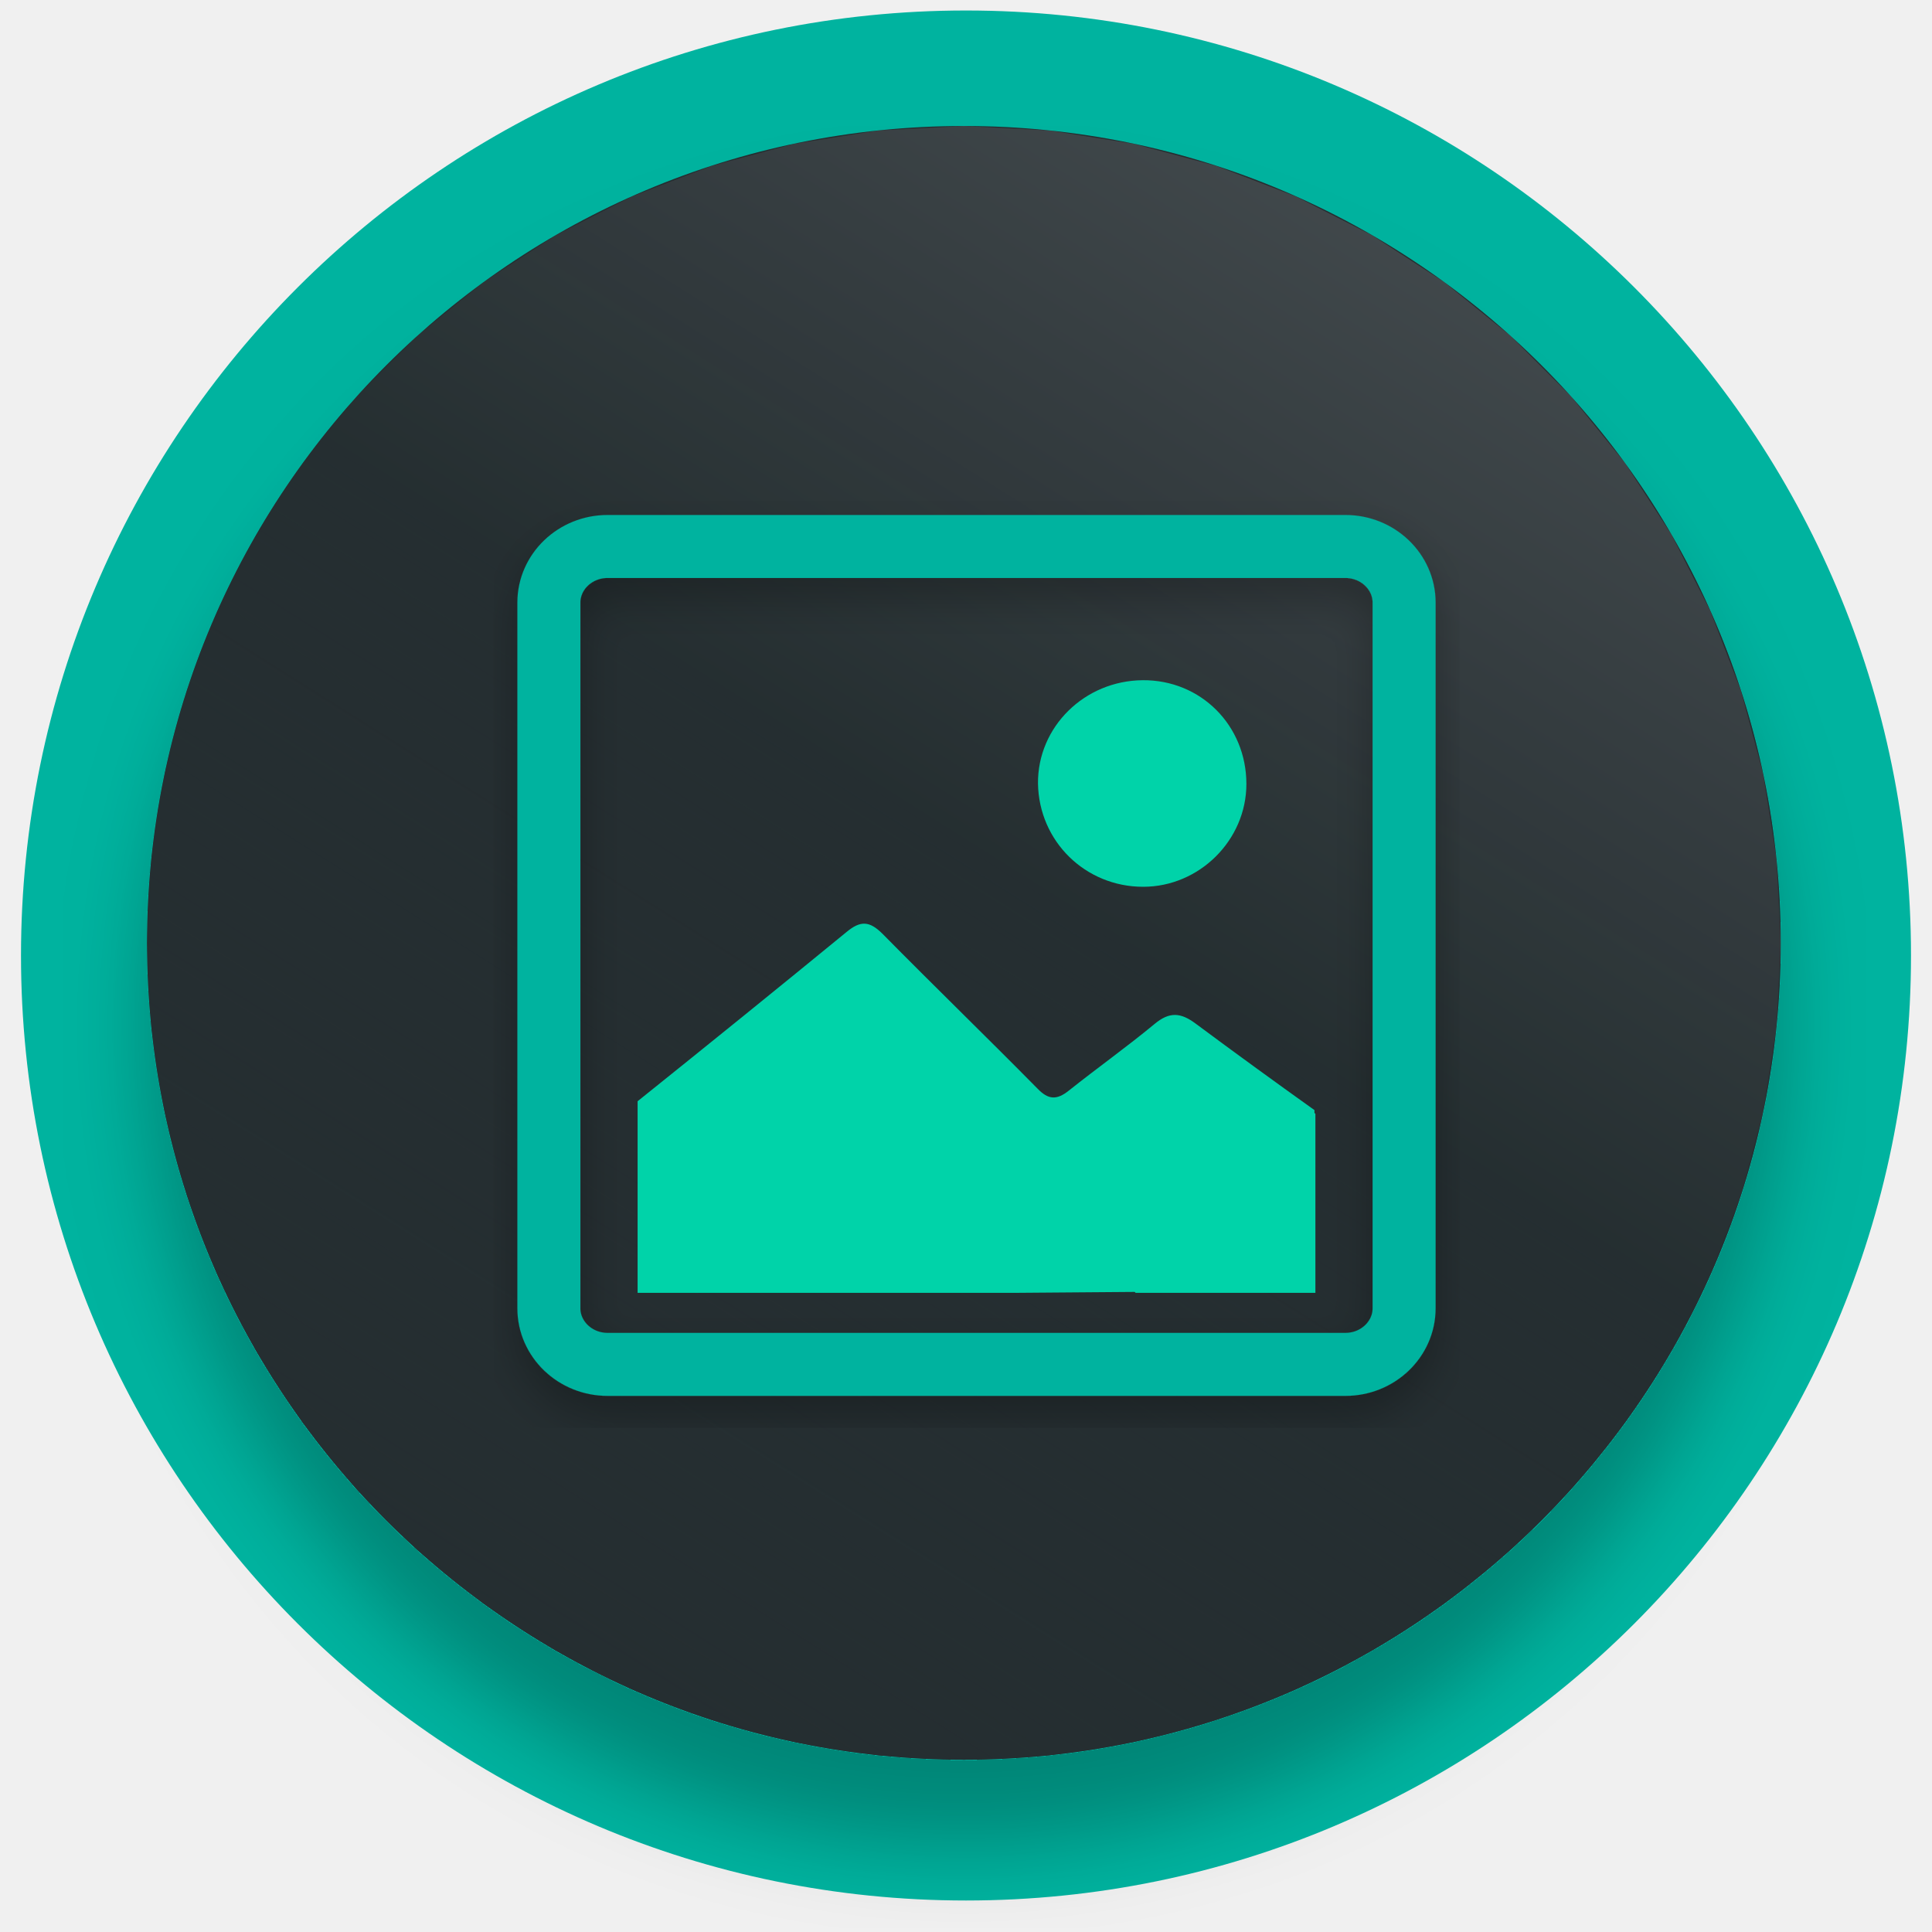
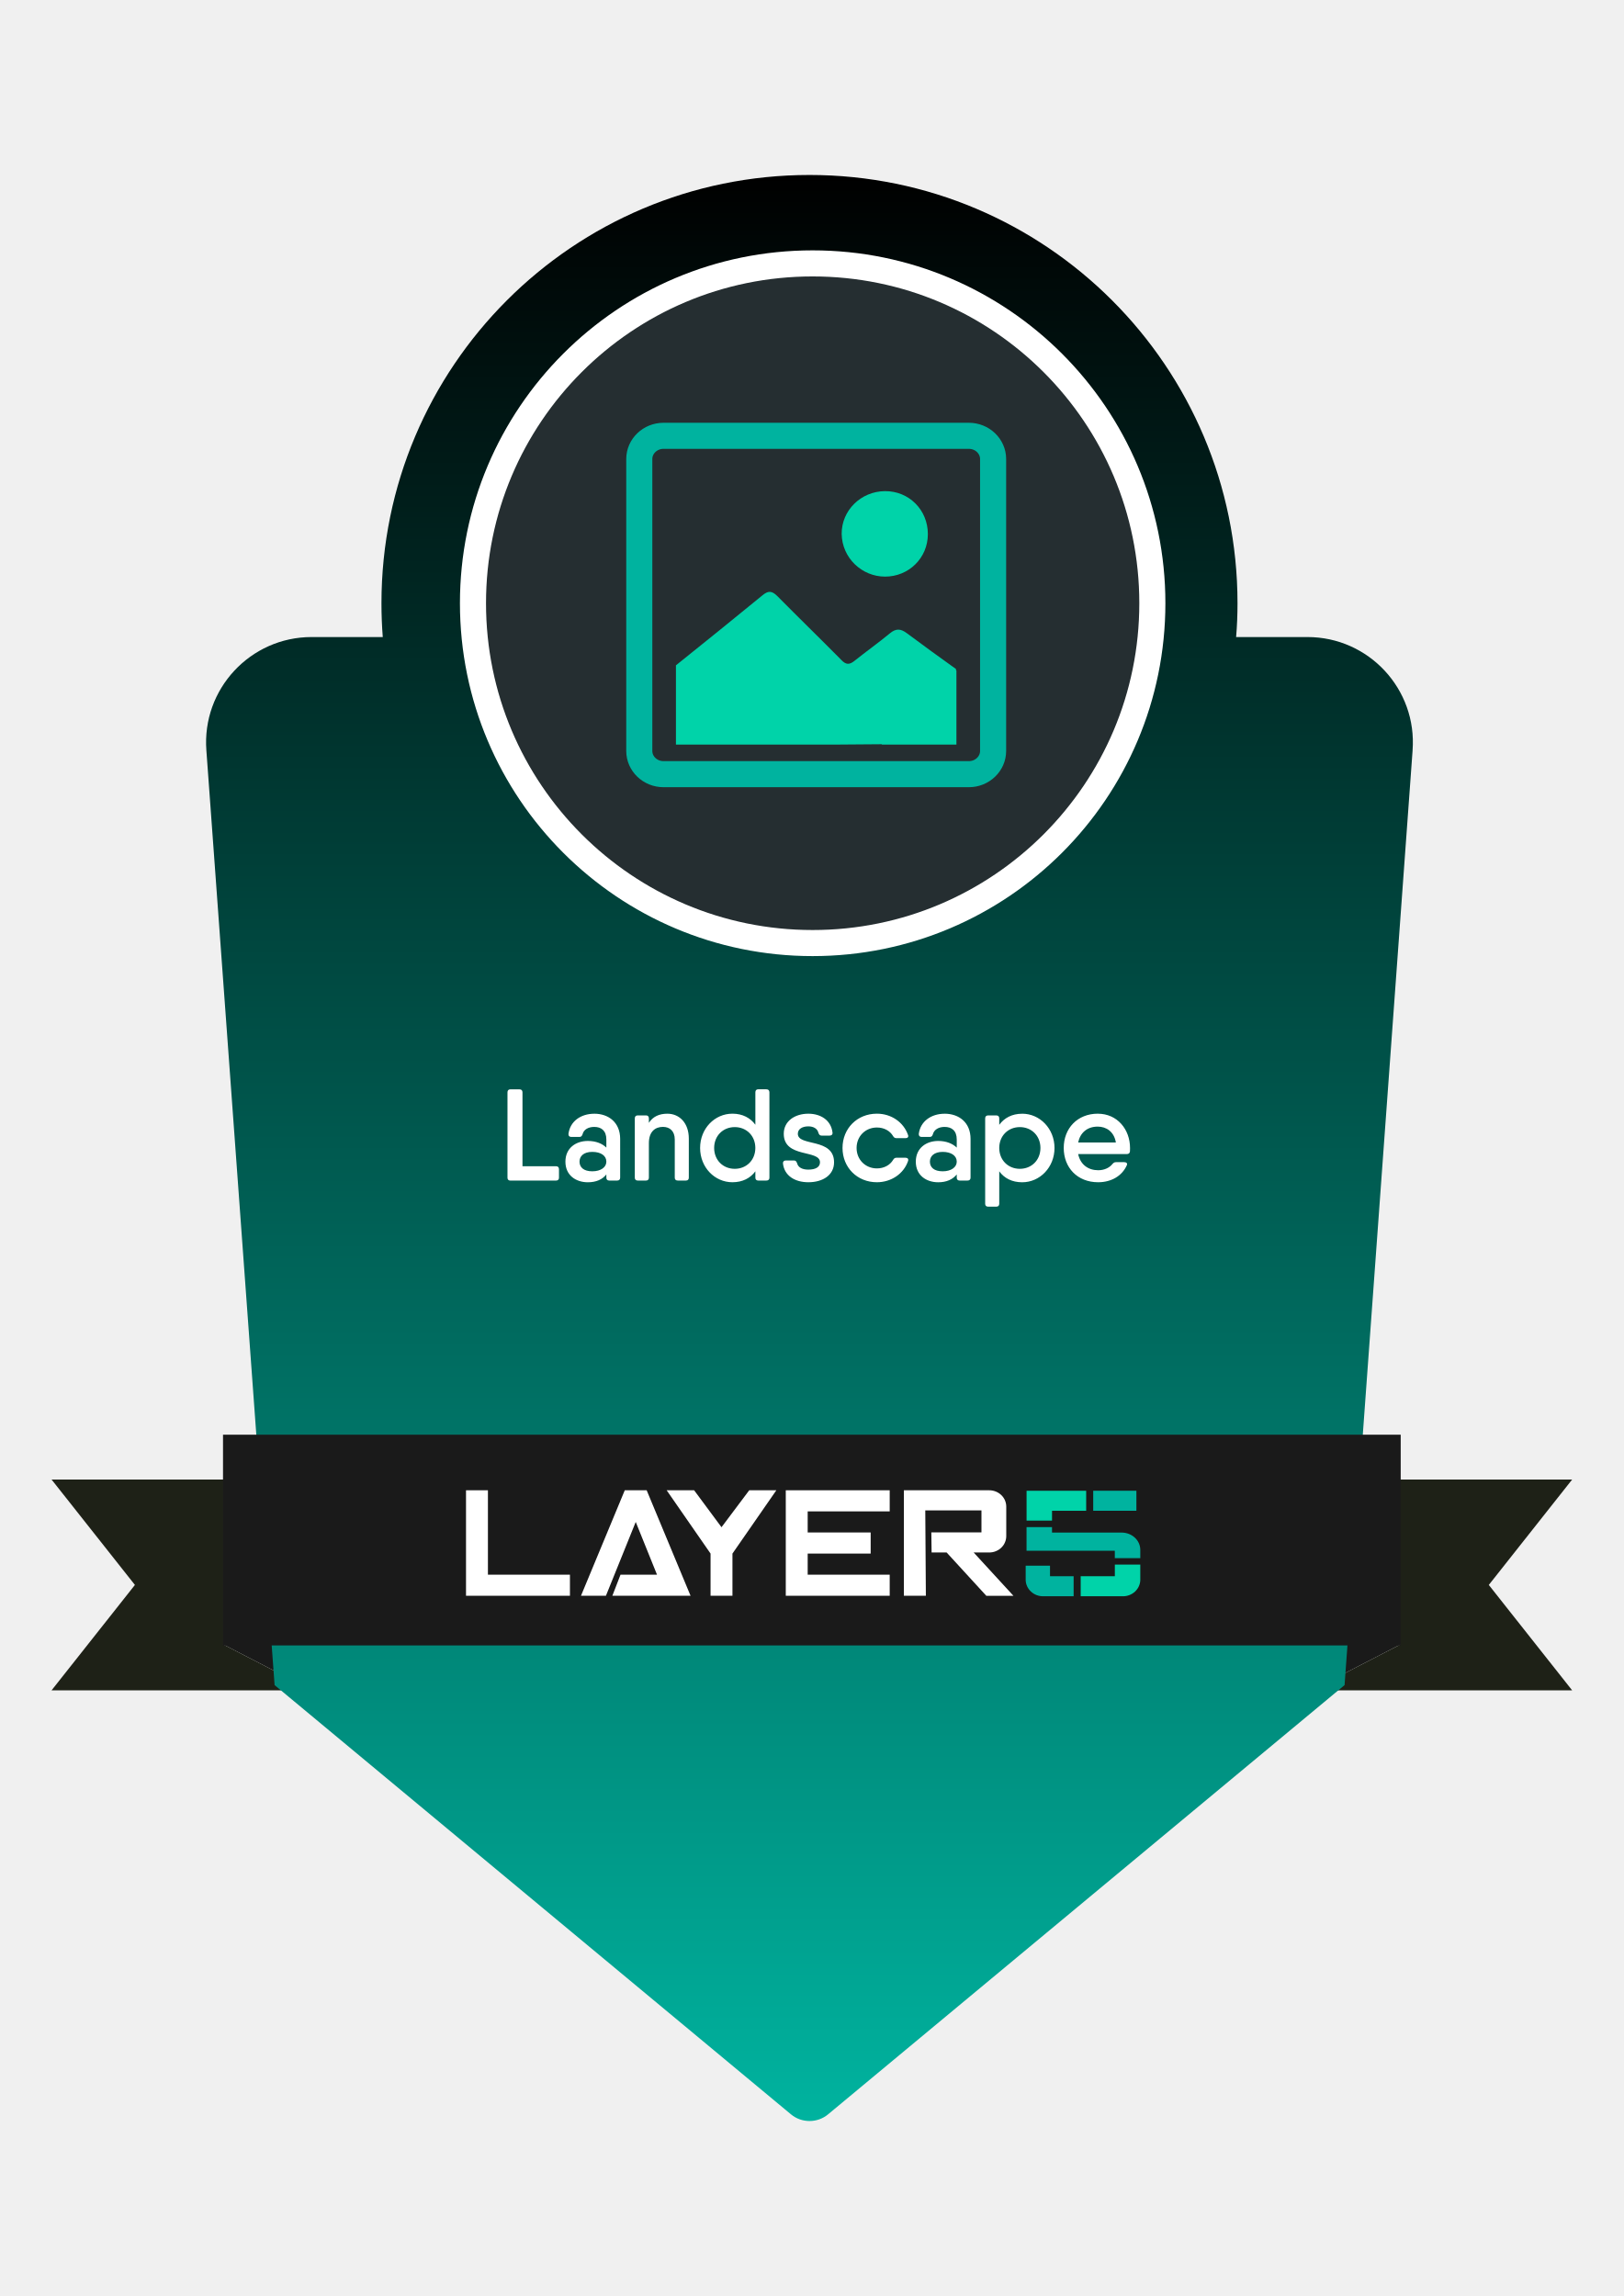
- <svg xmlns="http://www.w3.org/2000/svg" width="90" height="90" viewBox="0 0 90 92" fill="none">
-   <circle cx="45" cy="45.5" r="45" fill="#00B39F" />
-   <g filter="url(#filter0_d_16047_38755)">
-     <circle cx="44.9" cy="44.9" r="38.9" fill="#252E31" />
-   </g>
-   <path d="M44.9 6L48.966 6.213L52.988 6.85L56.921 7.904L60.722 9.363L64.35 11.212L67.765 13.429L70.929 15.992L73.808 18.871L76.371 22.035L78.588 25.45L80.437 29.078L81.896 32.879L82.95 36.812L83.587 40.834L83.8 44.9L83.587 48.966L82.95 52.988L81.896 56.921L80.437 60.722L78.588 64.35L76.371 67.765L73.808 70.929L70.929 73.808L67.765 76.371L64.35 78.588L60.722 80.437L56.921 81.896L52.988 82.95L48.966 83.587L44.9 83.8L40.834 83.587L36.812 82.95L32.879 81.896L29.078 80.437L25.45 78.588L22.035 76.371L18.871 73.808L15.992 70.929L13.429 67.765L11.212 64.35L9.363 60.722L7.904 56.921L6.85 52.988L6.213 48.966L6 44.9L6.213 40.834L6.85 36.812L7.904 32.879L9.363 29.078L11.212 25.45L13.429 22.035L15.992 18.871L18.871 15.992L22.035 13.429L25.45 11.212L29.078 9.363L32.879 7.904L36.812 6.85L40.834 6.213L44.9 6Z" fill="url(#paint0_linear_16047_38755)" />
-   <g clip-path="url(#clip0_16047_38755)">
-     <path d="M53.413 32.391C56.184 32.368 58.352 34.55 58.352 37.331C58.352 40.002 56.117 42.228 53.435 42.228C50.686 42.228 48.473 40.069 48.428 37.309C48.406 34.616 50.641 32.413 53.413 32.391Z" fill="#00D3A9" />
-     <path d="M53.971 48.767C52.653 49.858 51.245 50.859 49.903 51.928C49.322 52.395 48.92 52.373 48.406 51.839C45.969 49.368 43.466 46.943 41.03 44.472C40.404 43.849 39.979 43.827 39.309 44.383C36.023 47.076 32.693 49.769 29.362 52.44V61.564H47.378L53.033 61.52L53.077 61.564H61.638V53.04L61.593 52.996V52.862C59.694 51.505 57.794 50.125 55.938 48.745C55.223 48.211 54.687 48.167 53.971 48.767Z" fill="#00D3A9" />
-     <g filter="url(#filter1_d_16047_38755)">
-       <path d="M63.068 64.97H27.931C26.389 64.97 25.137 63.768 25.137 62.299V28.694C25.137 27.225 26.389 26.023 27.931 26.023H63.068C64.611 26.023 65.862 27.225 65.862 28.694V62.299C65.862 63.768 64.611 64.97 63.068 64.97Z" stroke="#00B39F" stroke-width="3" stroke-miterlimit="10" />
+ <svg xmlns="http://www.w3.org/2000/svg" id="Layer_1" data-name="Layer 1" viewBox="0 0 595.28 841.89">
+   <defs>
+     <style>
+       .cls-1 {
+         fill: #00b39f;
+       }
+ 
+       .cls-2 {
+         fill: #fff;
+       }
+ 
+       .cls-3 {
+         stroke: #00b39f;
+         stroke-miterlimit: 10;
+       }
+ 
+       .cls-3, .cls-4 {
+         stroke-width: 9.56px;
+       }
+ 
+       .cls-3, .cls-5 {
+         fill: none;
+       }
+ 
+       .cls-4 {
+         fill: #252e31;
+         stroke: #fff;
+       }
+ 
+       .cls-6 {
+         clip-path: url(#clippath-1);
+       }
+ 
+       .cls-7 {
+         fill: #00d3a9;
+       }
+ 
+       .cls-8 {
+         clip-path: url(#clippath);
+       }
+ 
+       .cls-9 {
+         fill: #a20e30;
+       }
+ 
+       .cls-10 {
+         fill: #1e2117;
+       }
+ 
+       .cls-11 {
+         fill: #1a1a1a;
+       }
+ 
+       .cls-12 {
+         fill: url(#linear-gradient);
+       }
+     </style>
+     <clipPath id="clippath">
+       <rect class="cls-5" x="18.91" y="64.17" width="557.47" height="713.56" />
+     </clipPath>
+     <linearGradient id="linear-gradient" x1="296.78" y1="779.83" x2="296.78" y2="66.28" gradientTransform="translate(0 844) scale(1 -1)" gradientUnits="userSpaceOnUse">
+       <stop offset="0" stop-color="#000" />
+       <stop offset="1" stop-color="#00b39f" />
+     </linearGradient>
+     <clipPath id="clippath-1">
+       <rect class="cls-5" x="225.96" y="150.18" width="146.53" height="143.35" />
+     </clipPath>
+   </defs>
+   <g class="cls-8">
+     <g>
+       <path class="cls-11" d="m480.87,602.94v16.86l32.65-16.86h-32.65Z" />
+       <path class="cls-11" d="m114.41,619.8v-16.86h-32.65l32.65,16.86Z" />
+       <path class="cls-10" d="m576.37,542.52H18.91l30.55,38.64-30.55,38.64h95.5l-32.65-16.86h32.65v-19.01h366.46v19.01h32.65l-32.65,16.86h95.5l-30.55-38.64,30.55-38.64Z" />
+       <path class="cls-12" d="m517.88,275.16l-24.94,342.73-189.32,157.36c-3.92,3.3-9.75,3.3-13.67,0l-189.28-157.36-25.01-342.73c-1.69-22.44,16.09-41.57,38.58-41.57h26.09c-.32-4.09-.48-8.22-.48-12.4,0-86.74,70.27-157.03,156.92-157.03s156.92,70.29,156.92,157.03c0,4.17-.16,8.31-.51,12.4h26.15c22.49,0,40.26,19.13,38.54,41.57Z" />
+       <path class="cls-4" d="m297.92,345.8c68.78,0,124.55-55.79,124.55-124.61s-55.78-124.61-124.55-124.61-124.52,55.79-124.52,124.61,55.75,124.61,124.52,124.61Z" />
+       <g class="cls-6">
+         <g>
+           <path class="cls-7" d="m324.43,180.09c8.82-.07,15.74,6.88,15.74,15.74s-7.1,15.6-15.67,15.6-15.8-6.88-15.93-15.67c-.06-8.58,7.04-15.6,15.86-15.67Z" />
+           <path class="cls-7" d="m326.21,232.26c-4.2,3.47-8.7,6.66-12.96,10.07-1.85,1.49-3.12,1.42-4.75-.28-7.77-7.87-15.74-15.6-23.51-23.47-2.01-1.99-3.34-2.06-5.48-.28-10.48,8.58-21.09,17.16-31.7,25.66v29.07h57.4l18-.14.16.14h27.27v-27.15l-.16-.14v-.43c-6.05-4.32-12.1-8.72-18-13.12-2.29-1.7-3.98-1.84-6.28.07Z" />
+           <path class="cls-3" d="m355.2,283.87h-111.94c-4.91,0-8.89-3.83-8.89-8.51v-107.05c0-4.68,3.98-8.51,8.89-8.51h111.94c4.91,0,8.89,3.83,8.89,8.51v107.05c0,4.68-3.98,8.51-8.89,8.51Z" />
+         </g>
+       </g>
+       <path class="cls-9" d="m114.41,583.9v19.01h366.46v-19.01H114.41Z" />
+       <path class="cls-11" d="m513.52,603.34H81.76v-77.27h431.76v77.27Z" />
+       <path class="cls-2" d="m178.88,546.45h-8.03v38.68h38.1v-7.73h-30.07v-30.95Z" />
+       <path class="cls-2" d="m229.05,546.45l-16.05,38.68h9.14l10.93-27.07,7.8,19.34h-13.38l-2.99,7.73h28.67l-16.09-38.68h-8.03Z" />
+       <path class="cls-2" d="m264.51,559.99l-10.03-13.54h-10.07l16.09,23.21v15.47h8.03v-15.47l16.09-23.21h-9.94l-10.16,13.54Z" />
+       <path class="cls-2" d="m288.08,552.54v32.59h38.1v-7.73h-30.07v-7.74h23.09v-7.74h-23.09v-7.73h30.07v-7.74h-38.1v6.09Z" />
+       <path class="cls-2" d="m339.21,553.83h20.61v8.05h-18.38l.1,7.38h5.51l14.56,15.89h9.94l-14.59-15.89h5.7c.83,0,1.66-.15,2.39-.46.76-.3,1.47-.74,2.04-1.3.57-.56,1.05-1.22,1.34-1.95.32-.73.48-1.51.48-2.3v-10.79c0-1.59-.64-3.12-1.82-4.25-1.18-1.13-2.77-1.76-4.43-1.76h-31.28v38.68h8.06l-.22-31.3Z" />
+       <path class="cls-1" d="m416.62,546.62h-15.83v7.34h15.83v-7.34Z" />
+       <path class="cls-1" d="m418.05,571.34v-3.04c0-3.5-3.06-6.34-6.85-6.34h-25.52v-2h-9.33v8.66h32.36v2.71h9.33Z" />
+       <path class="cls-7" d="m385.69,557.57v-3.6h12.52v-7.34h-21.85v10.94h9.33Z" />
+       <path class="cls-7" d="m408.72,573.7v4.27h-12.52v7.34h15.42c1.66.03,3.28-.59,4.49-1.71,1.21-1.12,1.91-2.65,1.94-4.27v-5.63h-9.33Z" />
+       <path class="cls-1" d="m384.95,574.1v3.87h8.66v7.34h-11.15c-1.66.03-3.28-.59-4.49-1.71-1.21-1.12-1.91-2.66-1.94-4.27v-5.23h8.92Z" />
+       <path class="cls-2" d="m203.82,427.63c.73,0,1.11.38,1.11,1.1v3.11c0,.67-.38,1.05-1.11,1.05h-16.72c-.67,0-1.05-.38-1.05-1.05v-31.3c0-.72.38-1.1,1.05-1.1h3.34c.73,0,1.11.38,1.11,1.1v27.09h12.26Zm14.05-19.26c5.29,0,9.49,3.25,9.49,9.22v14.24c0,.67-.38,1.05-1.08,1.05h-2.93c-.67,0-1.05-.38-1.05-1.05v-1.19c-1.47,1.86-3.76,2.87-6.79,2.87-4.3,0-8.22-2.48-8.22-7.55s3.92-7.6,8.22-7.6c3.03,0,5.32,1,6.79,2.44v-2.96c0-3.3-1.91-4.63-4.43-4.63-2.17,0-3.89.96-4.3,2.72-.25.62-.48.96-1.15.96h-2.96c-.67,0-1.11-.38-1.05-1.1.57-4.63,4.52-7.41,9.46-7.41Zm-.73,21.12c3.12,0,5.16-1.48,5.16-3.54,0-2.2-2.04-3.58-5.16-3.58s-4.68,1.53-4.68,3.58,1.5,3.54,4.68,3.54Zm27.52-21.12c4.43,0,7.87,3.39,7.87,9.13v14.33c0,.67-.38,1.05-1.05,1.05h-2.99c-.73,0-1.11-.38-1.11-1.05v-14c0-3.11-1.85-4.63-4.33-4.63-2.74,0-5.16,1.62-5.16,5.97v12.66c0,.67-.38,1.05-1.05,1.05h-3.03c-.7,0-1.08-.38-1.08-1.05v-21.74c0-.72.38-1.1,1.08-1.1h3.03c.67,0,1.05.38,1.05,1.1v1.62c1.53-2.34,3.85-3.34,6.79-3.34Zm36.31-8.94c.73,0,1.11.38,1.11,1.1v31.3c0,.67-.38,1.05-1.11,1.05h-2.99c-.67,0-1.05-.38-1.05-1.05v-2.34c-1.82,2.48-4.65,4.01-8.41,4.01-6.5,0-11.85-5.45-11.85-12.57s5.35-12.57,11.85-12.57c3.76,0,6.59,1.58,8.41,4.06v-11.9c0-.72.38-1.1,1.05-1.1h2.99Zm-11.6,29.15c4.3,0,7.55-3.2,7.55-7.65s-3.25-7.65-7.55-7.65-7.55,3.2-7.55,7.65,3.25,7.65,7.55,7.65Zm23.13-12.85c0,4.78,13.28,1.34,13.28,10.46,0,4.68-4.11,7.31-9.43,7.31-4.87,0-8.79-2.34-9.3-6.88-.06-.72.38-1.1,1.05-1.1h2.96c.67,0,.89.33,1.15.96.41,1.72,2.1,2.39,4.14,2.39,2.55,0,4.27-.86,4.27-2.68,0-4.78-13.28-1.39-13.28-10.46,0-4.68,4.11-7.36,9.01-7.36,4.49,0,8.31,2.34,8.86,6.88.1.76-.35,1.15-1.05,1.15h-2.96c-.64,0-.92-.38-1.15-1-.38-1.67-1.98-2.39-3.7-2.39-2.13,0-3.85.91-3.85,2.72Zm39.5,8.79c.76,0,1.18.48.89,1.24-1.56,4.59-6.12,7.74-11.4,7.74-7.26,0-12.61-5.45-12.61-12.57s5.35-12.57,12.61-12.57c5.29,0,9.78,3.15,11.4,7.79.29.72-.13,1.19-.89,1.19h-3.31c-.57,0-.99-.24-1.27-.76-1.15-1.96-3.34-3.15-5.93-3.15-4.2,0-7.45,3.2-7.45,7.5s3.25,7.5,7.45,7.5c2.58,0,4.78-1.19,5.93-3.11.29-.53.67-.81,1.27-.81h3.31Zm14.3-16.15c5.32,0,9.52,3.25,9.52,9.22v14.24c0,.67-.38,1.05-1.11,1.05h-2.9c-.67,0-1.05-.38-1.05-1.05v-1.19c-1.5,1.86-3.79,2.87-6.79,2.87-4.3,0-8.22-2.48-8.22-7.55s3.92-7.6,8.22-7.6c2.99,0,5.29,1,6.79,2.44v-2.96c0-3.3-1.91-4.63-4.46-4.63-2.13,0-3.85.96-4.3,2.72-.22.62-.48.96-1.15.96h-2.96c-.67,0-1.08-.38-1.05-1.1.57-4.63,4.56-7.41,9.46-7.41Zm-.7,21.12c3.09,0,5.16-1.48,5.16-3.54,0-2.2-2.07-3.58-5.16-3.58s-4.68,1.53-4.68,3.58,1.47,3.54,4.68,3.54Zm29.15-21.12c6.5,0,11.85,5.5,11.85,12.57s-5.35,12.57-11.85,12.57c-3.79,0-6.59-1.53-8.41-4.01v11.9c0,.67-.38,1.05-1.05,1.05h-3.03c-.7,0-1.08-.38-1.08-1.05v-31.3c0-.72.38-1.1,1.08-1.1h3.03c.67,0,1.05.38,1.05,1.1v2.34c1.82-2.48,4.62-4.06,8.41-4.06Zm-.86,20.21c4.3,0,7.55-3.2,7.55-7.65s-3.25-7.65-7.55-7.65-7.55,3.2-7.55,7.65,3.25,7.65,7.55,7.65Zm28.61-20.21c7.1,0,11.79,5.73,11.79,12.61,0,.43,0,.81-.03,1.19-.06.67-.48,1-1.15,1h-17.84c.83,3.92,3.73,5.93,7.36,5.93,2.29,0,4.17-.96,5.22-2.29.38-.43.7-.67,1.27-.67h3.06c.83,0,1.24.48.92,1.15-1.72,3.87-5.64,6.21-10.51,6.21-7.64,0-12.61-5.4-12.61-12.57s5-12.57,12.52-12.57Zm-7.23,10.56h13.83c-.67-4.06-3.6-5.83-6.66-5.83-3.85,0-6.43,2.25-7.17,5.83Z" />
    </g>
  </g>
-   <defs>
-     <filter id="filter0_d_16047_38755" x="2" y="6" width="85.8" height="85.797" filterUnits="userSpaceOnUse" color-interpolation-filters="sRGB">
-       <feFlood flood-opacity="0" result="BackgroundImageFix" />
-       <feColorMatrix in="SourceAlpha" type="matrix" values="0 0 0 0 0 0 0 0 0 0 0 0 0 0 0 0 0 0 127 0" result="hardAlpha" />
-       <feOffset dy="4" />
-       <feGaussianBlur stdDeviation="2" />
-       <feComposite in2="hardAlpha" operator="out" />
-       <feColorMatrix type="matrix" values="0 0 0 0 0 0 0 0 0 0 0 0 0 0 0 0 0 0 0.25 0" />
-       <feBlend mode="normal" in2="BackgroundImageFix" result="effect1_dropShadow_16047_38755" />
-       <feBlend mode="normal" in="SourceGraphic" in2="effect1_dropShadow_16047_38755" result="shape" />
-     </filter>
-     <filter id="filter1_d_16047_38755" x="21.637" y="23.523" width="47.725" height="45.945" filterUnits="userSpaceOnUse" color-interpolation-filters="sRGB">
-       <feFlood flood-opacity="0" result="BackgroundImageFix" />
-       <feColorMatrix in="SourceAlpha" type="matrix" values="0 0 0 0 0 0 0 0 0 0 0 0 0 0 0 0 0 0 127 0" result="hardAlpha" />
-       <feOffset dy="1" />
-       <feGaussianBlur stdDeviation="1" />
-       <feComposite in2="hardAlpha" operator="out" />
-       <feColorMatrix type="matrix" values="0 0 0 0 0 0 0 0 0 0 0 0 0 0 0 0 0 0 0.25 0" />
-       <feBlend mode="normal" in2="BackgroundImageFix" result="effect1_dropShadow_16047_38755" />
-       <feBlend mode="normal" in="SourceGraphic" in2="effect1_dropShadow_16047_38755" result="shape" />
-     </filter>
-     <linearGradient id="paint0_linear_16047_38755" x1="72.552" y1="2.016" x2="20.998" y2="83.8" gradientUnits="userSpaceOnUse">
-       <stop stop-color="white" stop-opacity="0.17" />
-       <stop offset="0.486" stop-color="#252E31" stop-opacity="0.16" />
-       <stop offset="1" stop-color="#252E31" />
-     </linearGradient>
-     <clipPath id="clip0_16047_38755">
-       <rect width="46" height="45" fill="white" transform="translate(22.5 23)" />
-     </clipPath>
-   </defs>
</svg>
